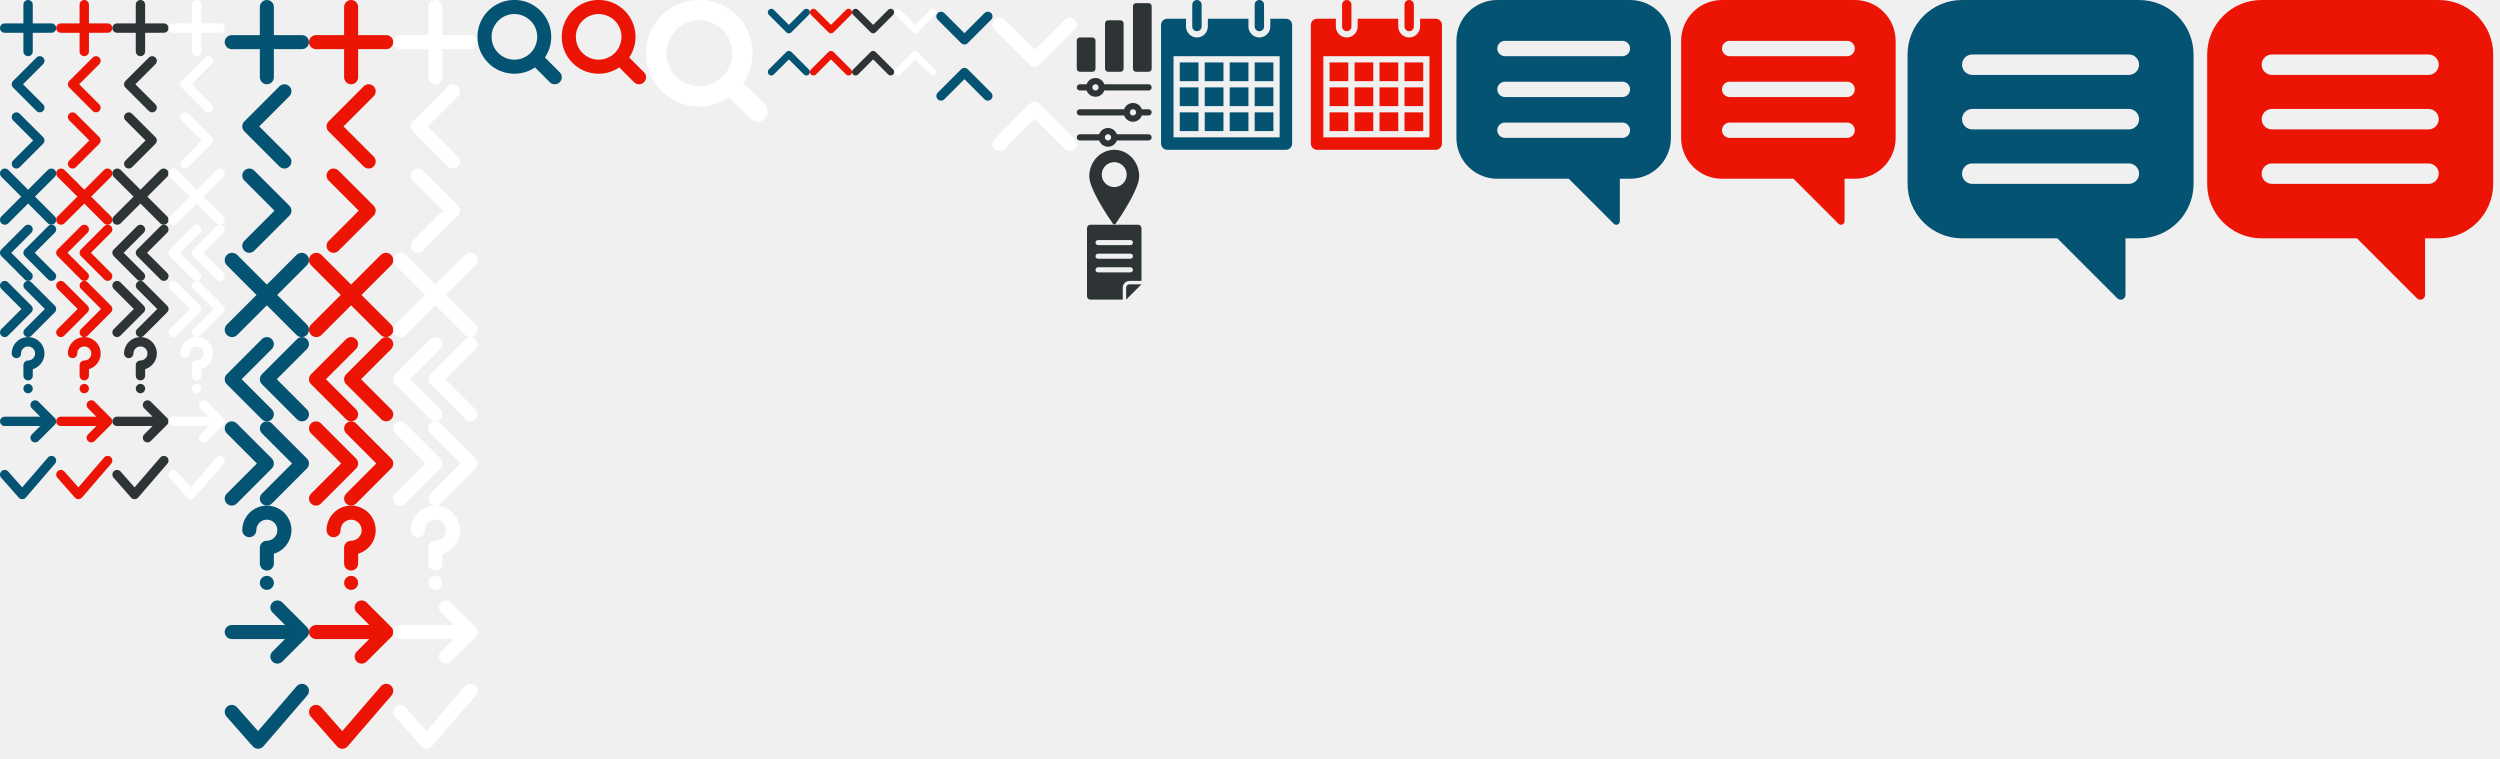
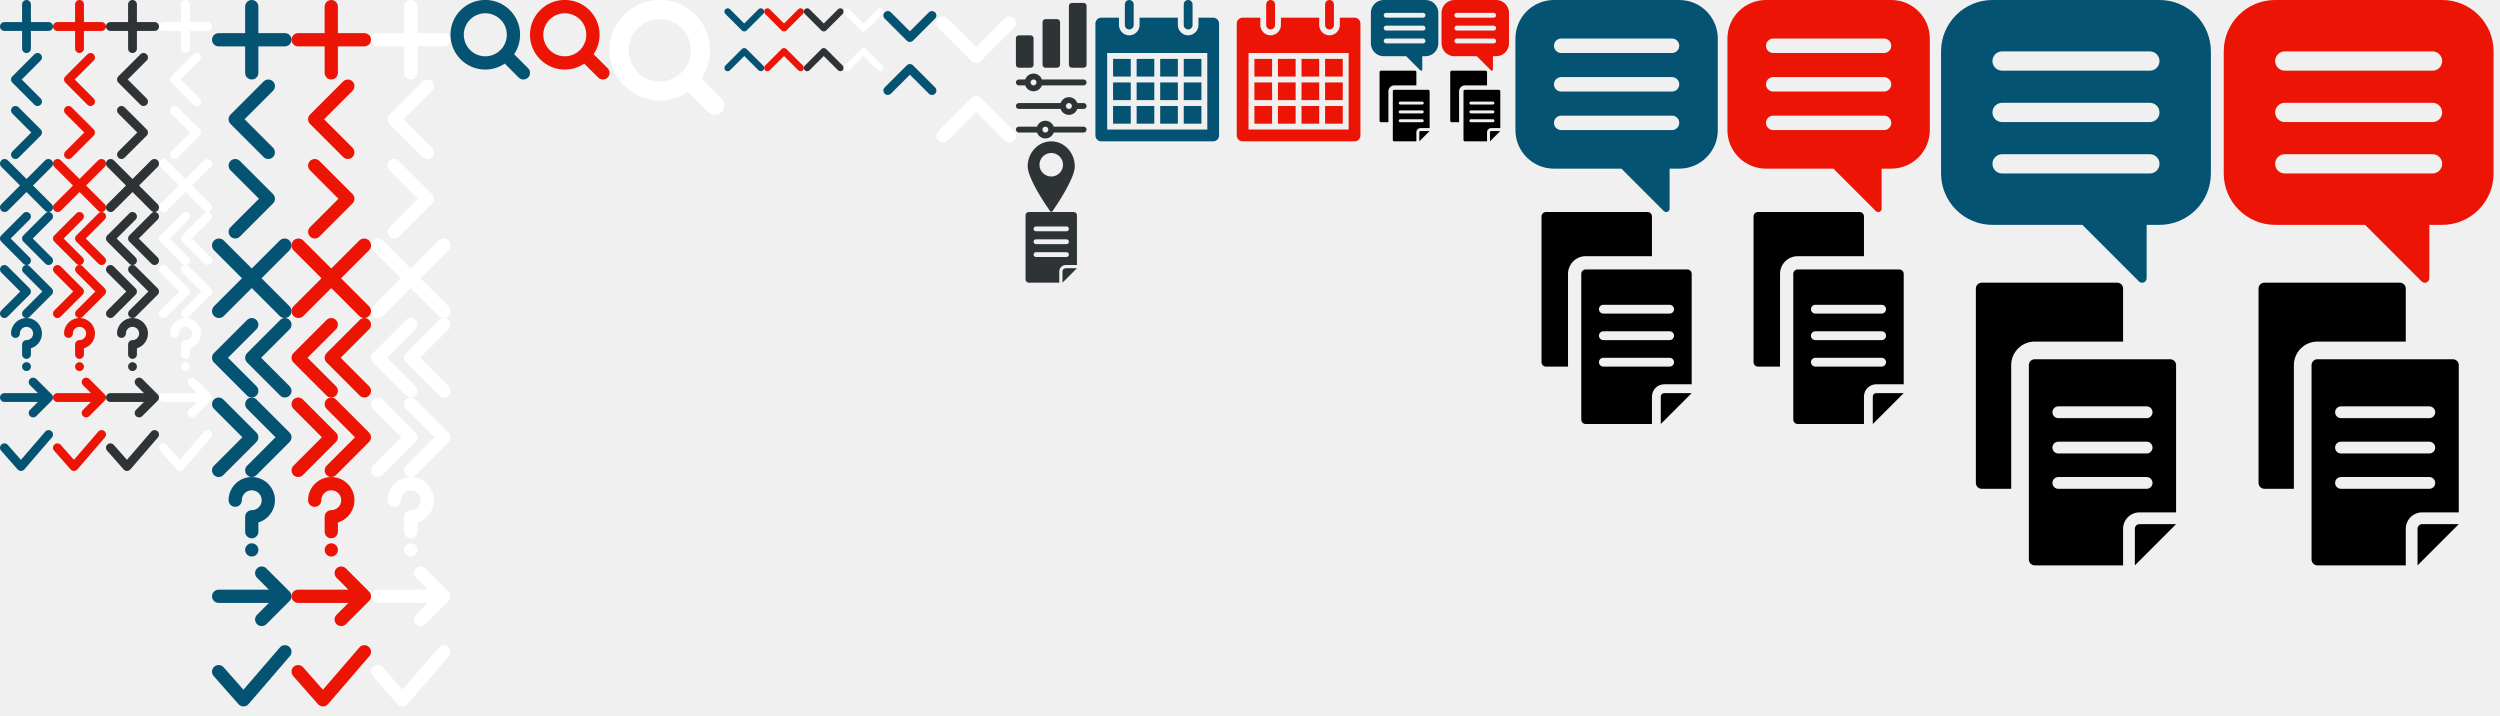
- <svg xmlns="http://www.w3.org/2000/svg" xmlns:xlink="http://www.w3.org/1999/xlink" viewBox="0 0 534 162" width="534" height="162">
+ <svg xmlns="http://www.w3.org/2000/svg" xmlns:xlink="http://www.w3.org/1999/xlink" viewBox="0 0 566 162" width="566" height="162">
  <style>
    .dark-blue { fill: #055372; }
    .dark-red { fill: #eb1405; }
    .dark-grey { fill: #2e3436; }
    .white { fill: white; }
  </style>
  <symbol id="common--add" viewBox="0 0 48 48">
    <path d="M44 19.996h-.001L27.995 20l-.003-16a4 4 0 0 0-4-3.999 4 4 0 0 0-4 4.001l.003 16-15.996.003a4 4 0 0 0 .001 8h.001L19.997 28 20 44A4 4 0 0 0 24 48h.001A4 4 0 0 0 28 43.999l-.003-16L44 27.996a4 4 0 0 0-.001-8z" />
  </symbol>
  <symbol id="common--arrow-left" viewBox="0 0 28 48">
    <path d="M24 48a3.989 3.989 0 01-2.828-1.172l-20-20a4 4 0 010-5.657l20-20a4 4 0 015.657 5.657L9.657 24 26.829 41.17A4 4 0 0124 48z" />
  </symbol>
  <symbol id="common--arrow-right" viewBox="0 0 28 48">
    <path d="M4 48a4 4 0 01-2.828-6.829L18.343 24 1.172 6.828a4 4 0 015.657-5.657l20 20a4 4 0 010 5.657l-20 20A3.989 3.989 0 014 48z" />
  </symbol>
  <symbol id="common--close" viewBox="0 0 46 46">
    <path d="M28.657 23L44.83 6.828a4 4 0 0 0-5.657-5.657L23 17.343 6.83 1.17a4 4 0 0 0-5.657 5.657L17.342 23 1.173 39.17a4 4 0 0 0 5.657 5.657L23 28.657l16.172 16.171a4 4 0 0 0 5.657-5.657z" />
  </symbol>
  <symbol id="common--double-arrow-left" viewBox="0 0 48 48">
    <path d="M23.992 47.996a3.99 3.99 0 01-2.828-1.171l-20-20c-1.552-1.552-1.552-4.106 0-5.657l20-20A3.998 3.998 0 0123.988 0c2.195 0 4 1.806 4 4 0 1.059-.42 2.075-1.167 2.825L9.649 23.996l17.172 17.172a4 4 0 011.172 2.828c0 2.194-1.806 4-4 4h-.001zm20.008 0a3.99 3.99 0 01-2.829-1.171l-20-20c-1.552-1.552-1.552-4.106 0-5.657l20-20A4 4 0 0143.995 0c2.195 0 4.001 1.806 4.001 4a4 4 0 01-1.168 2.825L29.656 23.996l17.172 17.172A4 4 0 0148 43.996c0 2.194-1.806 4-4 4z" />
  </symbol>
  <symbol id="common--double-arrow-right" viewBox="0 0 48 48">
    <path d="M4 47.996c-2.194 0-4-1.806-4-4a4 4 0 011.172-2.828l17.172-17.172L1.172 6.825A4 4 0 01.004 4c0-2.194 1.806-4 4.001-4a4 4 0 012.824 1.168l20 20c1.552 1.551 1.552 4.105 0 5.657l-20 20A3.99 3.99 0 014 47.996zm20.008 0h-.001c-2.194 0-4-1.806-4-4a4 4 0 011.172-2.828l17.172-17.172L21.179 6.825A4.004 4.004 0 0120.012 4c0-2.194 1.805-4 4-4 1.058 0 2.075.42 2.824 1.168l20 20c1.552 1.551 1.552 4.105 0 5.657l-20 20a3.99 3.99 0 01-2.828 1.171z" />
  </symbol>
  <symbol id="common--help" viewBox="0 0 28 48">
    <circle cx="14" cy="44" r="4" />
    <path d="M28 14a14 14 0 0 0-28 0 4 4 0 0 0 8 0 6 6 0 1 1 6 6 4 4 0 0 0-4 4v9a4 4 0 0 0 8 0v-5.59A14.02 14.02 0 0 0 28 14z" />
  </symbol>
  <symbol id="common--next" viewBox="0 0 48 36">
    <path d="M46.829 15.172l-14-14a4 4 0 0 0-5.658 5.656L34.343 14H4a4 4 0 0 0 0 8h30.343l-7.172 7.172a4 4 0 1 0 5.658 5.656l14-14a4 4 0 0 0 0-5.656z" />
  </symbol>
  <symbol id="common--selected" viewBox="0 0 48 37">
    <path d="M19 37a3.999 3.999 0 0 1-3-1.354l-15-17a4 4 0 0 1 6-5.293l11.965 13.56L40.97 1.389a4 4 0 0 1 6.06 5.223l-25 29A4 4 0 0 1 19.023 37z" />
  </symbol>
  <symbol id="group-common" viewBox="0 0 48 432">
    <use xlink:href="#common--add" width="48" height="48" />
    <use xlink:href="#common--arrow-left" width="48" height="48" y="48" />
    <use xlink:href="#common--arrow-right" width="48" height="48" y="96" />
    <use xlink:href="#common--close" width="48" height="48" y="144" />
    <use xlink:href="#common--double-arrow-left" width="48" height="48" y="192" />
    <use xlink:href="#common--double-arrow-right" width="48" height="48" y="240" />
    <use xlink:href="#common--help" width="48" height="48" y="288" />
    <use xlink:href="#common--next" width="48" height="48" y="336" />
    <use xlink:href="#common--selected" width="48" height="48" y="384" />
  </symbol>
  <symbol id="group-common--12" viewBox="0 0 48 108">
    <use xlink:href="#group-common" width="12" height="108" class="dark-blue" />
    <use xlink:href="#group-common" width="12" height="108" x="12" class="dark-red" />
    <use xlink:href="#group-common" width="12" height="108" x="24" class="dark-grey" />
    <use xlink:href="#group-common" width="12" height="108" x="36" class="white" />
  </symbol>
  <symbol id="group-common--18" viewBox="0 0 54 162">
    <use xlink:href="#group-common" width="18" height="162" class="dark-blue" />
    <use xlink:href="#group-common" width="18" height="162" x="18" class="dark-red" />
    <use xlink:href="#group-common" width="18" height="162" x="36" class="white" />
  </symbol>
  <symbol id="search--search" viewBox="0 0 48 48">
    <path d="M46.829 41.172L38.4 32.744a21.018 21.018 0 1 0-5.657 5.657l8.427 8.427a4 4 0 0 0 5.658-5.656zM8 21a13 13 0 1 1 22.325 9.046c-.05.045-.106.078-.154.126s-.08.104-.125.154A12.992 12.992 0 0 1 8 21z" />
  </symbol>
  <symbol id="group-search" viewBox="0 0 48 48">
    <use xlink:href="#search--search" width="48" height="48" />
  </symbol>
  <symbol id="group-search--18" viewBox="0 0 36 18">
    <use xlink:href="#group-search" width="18" height="18" class="dark-blue" />
    <use xlink:href="#group-search" width="18" height="18" x="18" class="dark-red" />
  </symbol>
  <symbol id="group-search--26" viewBox="0 0 26 26">
    <use xlink:href="#group-search" width="26" height="26" class="white" />
  </symbol>
  <symbol id="toggle--down" viewBox="0 0 48 28">
    <path d="M48 4a3.989 3.989 0 0 1-1.172 2.829l-20 20a4 4 0 0 1-5.657 0l-20-20a4 4 0 0 1 5.657-5.657L24 18.343 41.17 1.172A4 4 0 0 1 48 4z" />
  </symbol>
  <symbol id="toggle--up" viewBox="0 0 48 28">
    <path d="M0 24a3.989 3.989 0 0 1 1.171-2.828l20-20a4 4 0 0 1 5.658 0l20 20a4 4 0 1 1-5.658 5.657L24 9.657 6.829 26.829A4 4 0 0 1 0 24z" />
  </symbol>
  <symbol id="group-toggle" viewBox="0 0 48 96">
    <use xlink:href="#toggle--down" width="48" height="48" />
    <use xlink:href="#toggle--up" width="48" height="48" y="48" />
  </symbol>
  <symbol id="group-toggle--9" viewBox="0 0 36 18">
    <use xlink:href="#group-toggle" width="9" height="18" class="dark-blue" />
    <use xlink:href="#group-toggle" width="9" height="18" x="9" class="dark-red" />
    <use xlink:href="#group-toggle" width="9" height="18" x="18" class="dark-grey" />
    <use xlink:href="#group-toggle" width="9" height="18" x="27" class="white" />
  </symbol>
  <symbol id="group-toggle--12" viewBox="0 0 12 24">
    <use xlink:href="#group-toggle" width="12" height="24" class="dark-blue" />
  </symbol>
  <symbol id="group-toggle--18" viewBox="0 0 18 36">
    <use xlink:href="#group-toggle" width="18" height="36" class="white" />
  </symbol>
  <symbol id="content--infographic" viewBox="0 0 48 48">
    <path d="M10 24H2c-1.1 0-2 .9-2 2v18c0 1.1.9 2 2 2h8c1.1 0 2-.9 2-2V26c0-1.1-.9-2-2-2zM28 13h-7.9c-1.1 0-2 .9-2 2v29c0 1.1.9 2 2 2H28c1.1 0 2-.9 2-2V15c0-1.1-.9-2-2-2zM46 2h-8c-1.1 0-2 .9-2 2v40c0 1.1.9 2 2 2h8c1.1 0 2-.9 2-2V4c0-1.1-.9-2-2-2z" />
  </symbol>
  <symbol id="content--interactive" viewBox="0 0 48 44.064">
    <path d="M2 8.017h4.317a6.007 6.007 0 0011.334 0H46a2 2 0 000-4H17.651a6.006 6.006 0 00-11.334 0H2a2 2 0 000 4zM11.984 4a2.016 2.016 0 11-2.016 2.017A2.018 2.018 0 0111.984 4zM46 36.049H25.683a6.006 6.006 0 00-11.334 0H2a2 2 0 000 4h12.349a6.007 6.007 0 0011.334 0H46a2 2 0 000-4zm-25.984 4.015a2.016 2.016 0 112.016-2.015 2.018 2.018 0 01-2.016 2.015zM46 20.032h-4.317a6.007 6.007 0 00-11.334 0H2a2 2 0 000 4h28.349a6.006 6.006 0 0011.334 0H46a2 2 0 000-4zm-9.984 4.017a2.016 2.016 0 112.016-2.017 2.018 2.018 0 01-2.016 2.017z" />
  </symbol>
  <symbol id="content--map" viewBox="0 0 48 48">
    <path d="M24 0C15.2 0 8 7.6 8 17c0 8 11.8 25.6 15.2 30.4.4.6 1.3.6 1.7 0C28.2 42.6 40 25 40 17c0-9.4-7.2-17-16-17zm0 23.9c-4.4 0-8-3.6-8-8s3.6-8 8-8 8 3.6 8 8-3.6 8-8 8z" />
  </symbol>
  <symbol id="content--report" viewBox="0 0 32 44">
    <path d="M30 0H2a2.006 2.006 0 0 0-2 2v40a2.006 2.006 0 0 0 2 2h19v-7a3.999 3.999 0 0 1 4-4h7V2a2.006 2.006 0 0 0-2-2zm-4.5 28h-19a1.5 1.5 0 0 1 0-3h19a1.5 1.5 0 0 1 0 3zm0-8h-19a1.5 1.5 0 0 1 0-3h19a1.5 1.5 0 0 1 0 3zm0-8h-19a1.5 1.5 0 0 1 0-3h19a1.5 1.5 0 0 1 0 3z" />
    <path d="M23 37v7l9-9h-7a2.006 2.006 0 0 0-2 2z" />
  </symbol>
  <symbol id="group-content" viewBox="0 0 48 192">
    <use xlink:href="#content--infographic" width="48" height="48" />
    <use xlink:href="#content--interactive" width="48" height="48" y="48" />
    <use xlink:href="#content--map" width="48" height="48" y="96" />
    <use xlink:href="#content--report" width="48" height="48" y="144" />
  </symbol>
  <symbol id="group-content--16" viewBox="0 0 16 64">
    <use xlink:href="#group-content" width="16" height="64" class="dark-grey" />
  </symbol>
  <symbol id="datepicker--datepicker" viewBox="0 0 42 48">
    <path d="M40 6h-5v2.5c0 1.92-1.58 3.5-3.5 3.5S28 10.42 28 8.5V6H15v2.5c0 1.92-1.58 3.5-3.5 3.5S8 10.42 8 8.5V6H1.993C.9 6 0 6.9 0 7.993V46.007C0 47.1.9 48 1.993 48H40.007C41.1 48 42 47.1 42 46.007V7.993C42 6.9 41.1 6 40.007 6H40Zm-2 38H4V18h34v26Z" />
    <path d="M11.498 10h.004C12.324 10 13 9.324 13 8.502V1.5c0-.823-.677-1.5-1.5-1.5S10 .677 10 1.5v7.002c0 .822.676 1.498 1.498 1.498Zm20 0h.004C32.324 10 33 9.324 33 8.502V1.5c0-.823-.677-1.5-1.5-1.5S30 .677 30 1.5v7.002c0 .822.676 1.498 1.498 1.498Z" />
    <path d="M6 20h6v6H6zM14 20h6v6h-6zM22 20h6v6h-6zM30 20h6v6h-6zM6 28h6v6H6zM14 28h6v6h-6zM22 28h6v6h-6zM30 28h6v6h-6zM6 36h6v6H6zM14 36h6v6h-6zM22 36h6v6h-6zM30 36h6v6h-6z" />
  </symbol>
  <symbol id="group-datepicker" viewBox="0 0 48 48">
    <use xlink:href="#datepicker--datepicker" width="48" height="48" />
  </symbol>
  <symbol id="group-datepicker--32" viewBox="0 0 64 32">
    <use xlink:href="#group-datepicker" width="32" height="32" class="dark-blue" />
    <use xlink:href="#group-datepicker" width="32" height="32" x="32" class="dark-red" />
  </symbol>
  <symbol id="chat--chat" viewBox="0 0 42 44">
    <path d="M34 0H8a8 8 0 0 0-8 8v19a8 8 0 0 0 8 8h14l8.805 8.805A.7.7 0 0 0 32 43.31V35h2a8 8 0 0 0 8-8V8a8 8 0 0 0-8-8Zm-1.5 27h-23a1.5 1.5 0 0 1 0-3h23a1.5 1.5 0 0 1 0 3Zm0-8h-23a1.5 1.5 0 0 1 0-3h23a1.5 1.5 0 0 1 0 3Zm0-8h-23a1.5 1.5 0 0 1 0-3h23a1.5 1.5 0 0 1 0 3Z" />
  </symbol>
-   <symbol id="group-chat" viewBox="0 0 48 48">
+   <symbol id="chat--copy" viewBox="0 0 34 48">
+     <g fill="#418fde" data-name="Layer 2">
+       <path d="M27.78 41a.781.781 0 0 0-.78.78V48l7-7h-6.22zM25 10V1a1.003 1.003 0 0 0-1-1H1a1.003 1.003 0 0 0-1 1v33a1.003 1.003 0 0 0 1 1h5V14a3.999 3.999 0 0 1 4-4z" style="fill: #000000;" />
+       <path d="M33 13H10a1.003 1.003 0 0 0-1 1v33a1.003 1.003 0 0 0 1 1h15v-6.22A2.787 2.787 0 0 1 27.78 39H34V14a1.003 1.003 0 0 0-1-1zm-4 22H14a1 1 0 0 1 0-2h15a1 1 0 0 1 0 2zm0-6H14a1 1 0 0 1 0-2h15a1 1 0 0 1 0 2zm0-6H14a1 1 0 0 1 0-2h15a1 1 0 0 1 0 2z" style="fill: #000000;" />
+     </g>
+   </symbol>
+   <symbol id="group-chat" viewBox="0 0 48 96">
    <use xlink:href="#chat--chat" width="48" height="48" />
+     <use xlink:href="#chat--copy" width="48" height="48" y="48" />
  </symbol>
-   <symbol id="group-chat--48" viewBox="0 0 96 48">
-     <use xlink:href="#group-chat" width="48" height="48" class="dark-blue" />
-     <use xlink:href="#group-chat" width="48" height="48" x="48" class="dark-red" />
+   <symbol id="group-chat--16" viewBox="0 0 32 32">
+     <use xlink:href="#group-chat" width="16" height="32" class="dark-blue" />
+     <use xlink:href="#group-chat" width="16" height="32" x="16" class="dark-red" />
  </symbol>
-   <symbol id="group-chat--64" viewBox="0 0 128 64">
-     <use xlink:href="#group-chat" width="64" height="64" class="dark-blue" />
-     <use xlink:href="#group-chat" width="64" height="64" x="64" class="dark-red" />
+   <symbol id="group-chat--48" viewBox="0 0 96 96">
+     <use xlink:href="#group-chat" width="48" height="96" class="dark-blue" />
+     <use xlink:href="#group-chat" width="48" height="96" x="48" class="dark-red" />
+   </symbol>
+   <symbol id="group-chat--64" viewBox="0 0 128 128">
+     <use xlink:href="#group-chat" width="64" height="128" class="dark-blue" />
+     <use xlink:href="#group-chat" width="64" height="128" x="64" class="dark-red" />
  </symbol>
  <use xlink:href="#group-common--12" width="48" height="108" />
  <use xlink:href="#group-common--18" width="54" height="162" x="48" />
  <use xlink:href="#group-search--18" width="36" height="18" x="102" />
  <use xlink:href="#group-search--26" width="26" height="26" x="138" />
  <use xlink:href="#group-toggle--9" width="36" height="18" x="164" />
  <use xlink:href="#group-toggle--12" width="12" height="24" x="200" />
  <use xlink:href="#group-toggle--18" width="18" height="36" x="212" />
  <use xlink:href="#group-content--16" width="16" height="64" x="230" />
  <use xlink:href="#group-datepicker--32" width="64" height="32" x="246" />
-   <use xlink:href="#group-chat--48" width="96" height="48" x="310" />
-   <use xlink:href="#group-chat--64" width="128" height="64" x="406" />
+   <use xlink:href="#group-chat--16" width="32" height="32" x="310" />
+   <use xlink:href="#group-chat--48" width="96" height="96" x="342" />
+   <use xlink:href="#group-chat--64" width="128" height="128" x="438" />
</svg>
